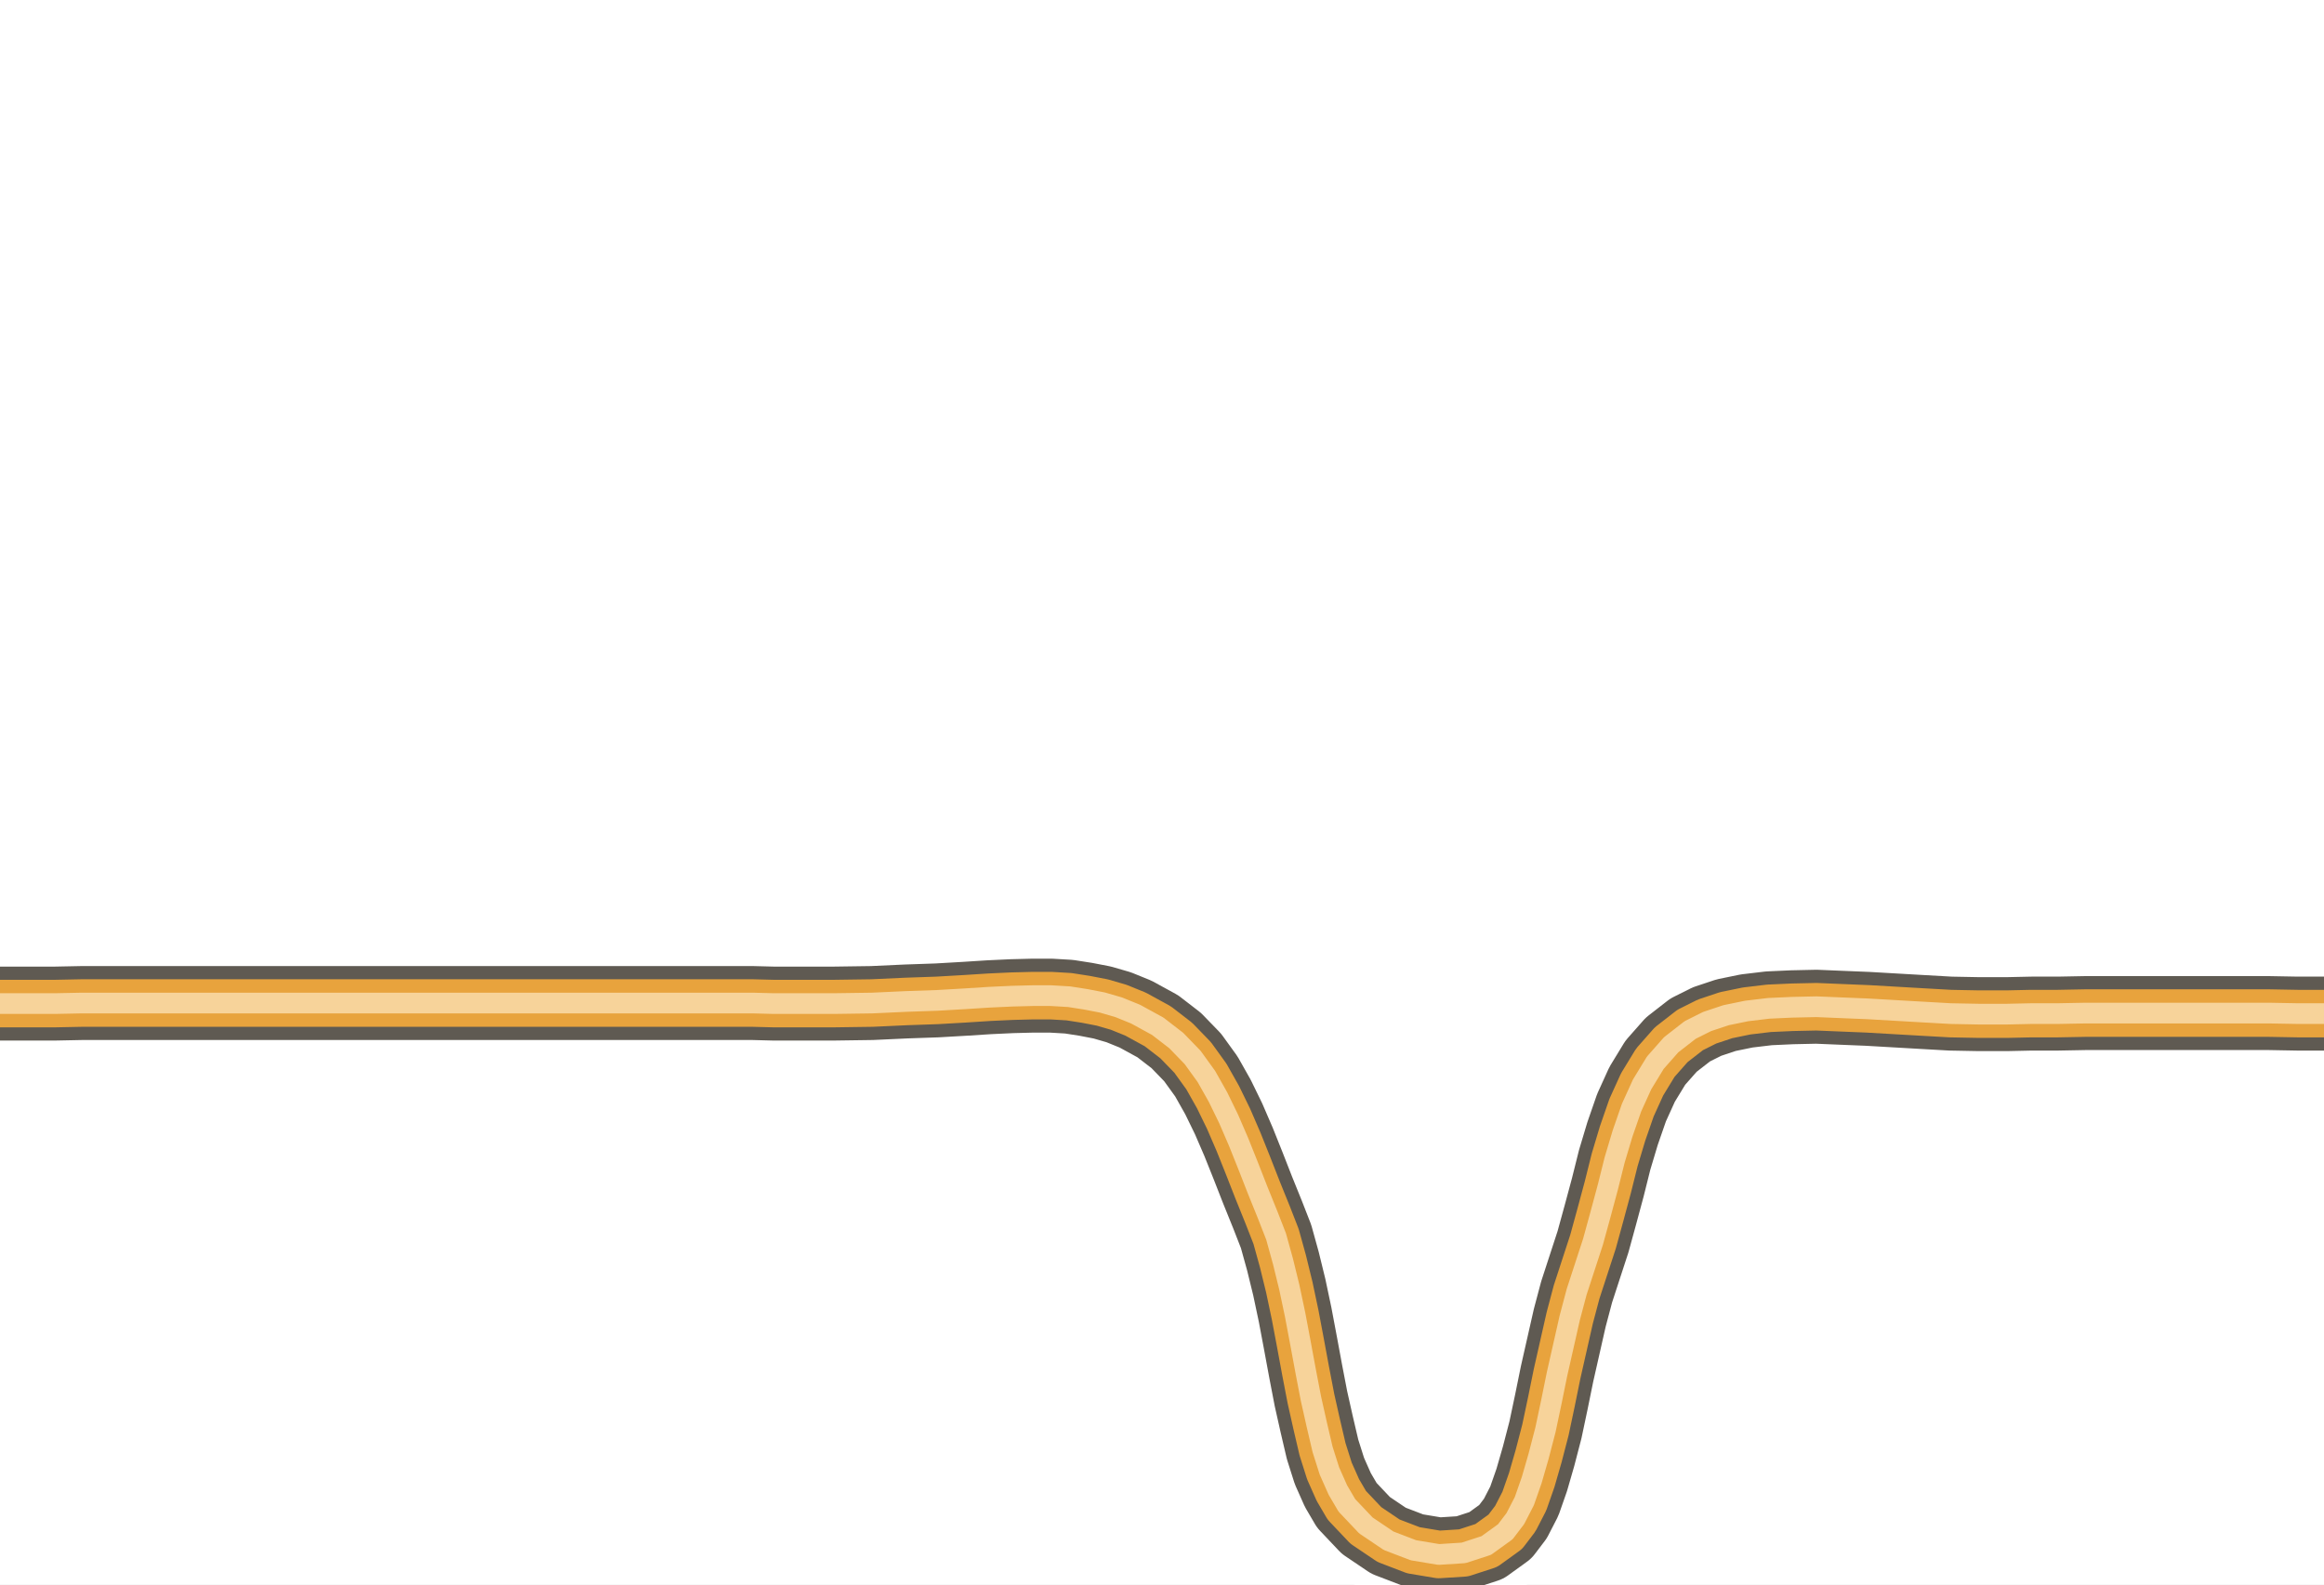
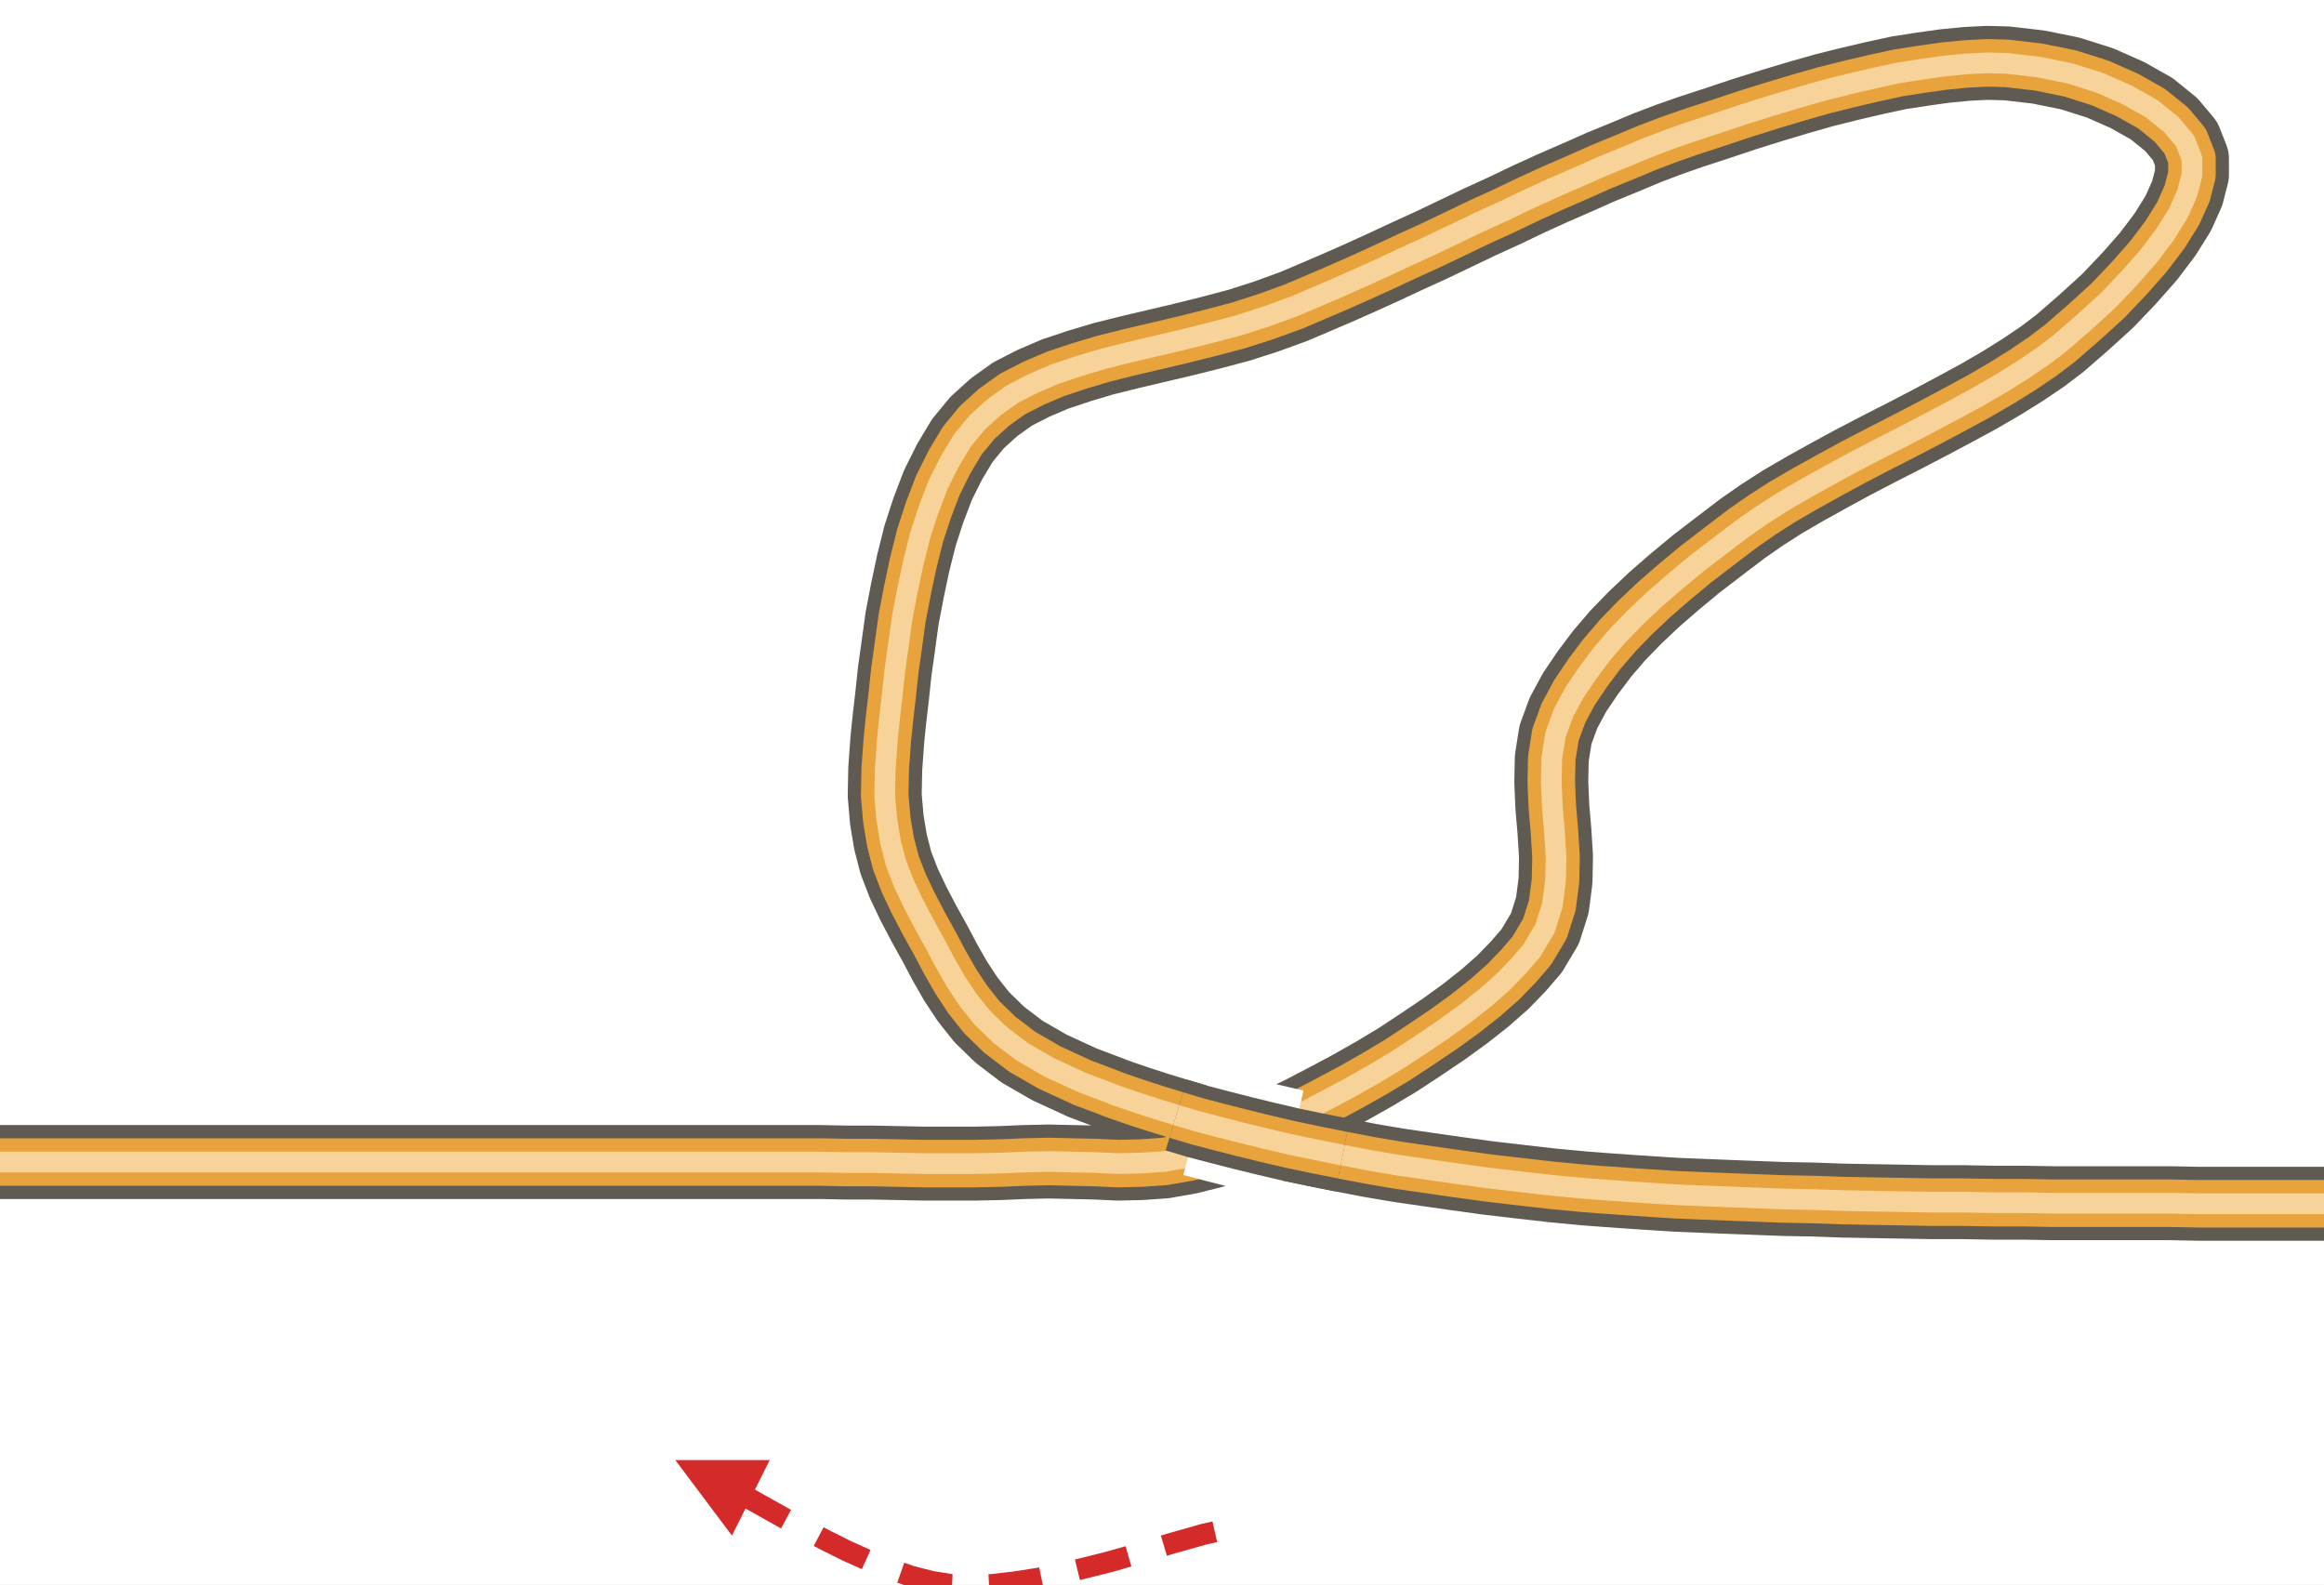
<svg xmlns="http://www.w3.org/2000/svg" viewBox="0 0 440 300" width="440" height="300">
  <defs>
-     <path id="p0" d="M-20 190l2.7 0l3 0l3.4 0l3.8 0l4 0l4.3 0l4.5 0l4.8 0l5-0.1l5.2 0l5.4 0l5.6 0l5.6 0l5.8 0l5.9 0l5.9 0l6 0l6.1 0l6 0l6 0l6 0l5.9 0l5.9 0l5.7 0l5.6 0l5.5 0l5.4 0l5.1 0l4.9 0l4.8 0l4.4 0l4.3 0l3.9 0.1l3.6 0l8 0l7.1-0.1l6.5-0.3l5.8-0.2l5.2-0.3l4.7-0.3l4.3-0.2l3.9-0.1l3.5 0l3.4 0.2l3.2 0.5l3.1 0.6l3.1 0.9l3.2 1.3l4.2 2.3l3.5 2.7l3.1 3.2l2.6 3.6l2.2 3.9l2 4.1l1.9 4.4l1.8 4.5l1.8 4.6l1.9 4.7l1.6 4.1l1.3 4.7l1.2 4.9l1.1 5.2l1 5.3l1 5.4l1 5.2l1.1 4.9l1.1 4.7l1.3 4.1l1.6 3.6l1.7 2.9l3.6 3.8l4.3 2.9l4.7 1.8l4.8 0.8l4.7-0.3l4.3-1.4l3.6-2.6l1.9-2.5l1.7-3.3l1.4-4l1.3-4.5l1.3-5l1.1-5.2l1.1-5.4l1.2-5.3l1.2-5.3l1.3-4.9l1.5-4.6l1.6-4.9l1.4-5.1l1.4-5.2l1.3-5.2l1.5-5l1.7-4.9l2-4.4l2.5-4.1l3-3.4l3.6-2.8l3.2-1.6l3.6-1.2l3.9-0.8l4.2-0.5l4.4-0.2l4.6-0.1l4.8 0.2l4.9 0.2l5.2 0.3l5.2 0.3l5.3 0.3l5.3 0.1l5.4 0l4.6-0.1l5 0l5.3-0.1l5.6 0l5.7 0l5.9 0l5.8 0l5.9 0l5.7 0l5.5 0.1l5.2 0l5 0l4.5 0.1l4 0l3.5 0l2.8 0" />
+     <marker id="ah" viewBox="0 0 10 10" refX="5" refY="5" markerWidth="4" markerHeight="4" orient="auto">
+       <path d="M0 0L10 5L0 10z" fill="#d42a2a" />
+     </marker>
+     <path id="p0" d="M-20 220l2.8 0l3.2 0l3.7 0l4.2 0l4.5 0l4.8 0l5.1 0l5.4 0l5.6 0l5.7 0l5.9 0l6 0l6 0l6 0l6 0l5.8 0l5.8 0l5.6 0l5.4 0l5.2 0l4.8 0l4.6 0l4.1 0l3.8 0l7.9 0l6.7 0l5.7 0l5 0l4.5 0l4 0l3.8 0l3.9 0l4.1 0l4.4 0l5.2 0l5 0.1l5 0l4.9 0.1l4.9 0.1l4.8 0l4.7 0l4.8-0.1l4.7-0.2l4.6-0.1l4.4 0.1l4.4 0.1l4.3 0.2l4.3-0.1l4.4-0.3l4.6-0.8l4.8-1.2l5.2-1.9l3.6-1.6l4-1.8l4.1-2l4.4-2.3l4.5-2.4l4.6-2.6l4.5-2.7l4.4-2.9l4.3-2.9l4-2.9l3.8-3l3.4-3l2.9-3l2.5-2.9l2.5-4.2l1.4-4.4l0.6-4.6l0.1-4.6l-0.3-4.8l-0.4-4.7l-0.2-4.7l0.1-4.5l0.7-4.4l1.5-4.1l2.1-3.9l2.5-3.7l2.7-3.6l3-3.5l3.3-3.4l3.6-3.4l3.8-3.3l4.1-3.4l4.3-3.3l4.6-3.5l3.6-2.5l3.9-2.5l4.3-2.5l4.5-2.5l4.6-2.5l4.8-2.5l4.9-2.5l4.8-2.5l4.7-2.5l4.6-2.5l4.3-2.5l4-2.5l3.7-2.5l3.3-2.5l4.6-4l4.5-4.1l4-4.2l3.7-4.2l3.1-4.1l2.5-4l1.7-3.8l0.9-3.5l0-3.1l-1.3-3.3l-2.6-3.1l-3.7-3l-4.6-2.6l-5.2-2.3l-5.7-1.8l-5.9-1.2l-6-0.7l-3.8-0.1l-3.9 0.2l-4.1 0.4l-4.3 0.6l-4.5 0.7l-4.6 1l-4.7 1.1l-4.8 1.2l-4.9 1.4l-5 1.5l-5.1 1.6l-5.1 1.7l-5.2 1.7l-4 1.4l-4.2 1.6l-4.3 1.8l-4.4 1.8l-4.5 2l-4.6 2l-4.6 2.1l-4.6 2.2l-4.6 2.1l-4.6 2.2l-4.6 2.2l-4.6 2.1l-4.5 2.1l-4.4 2l-4.3 1.9l-4.2 1.8l-4 1.7l-5.2 1.9l-5.3 1.7l-5.3 1.4l-5.2 1.3l-5.1 1.2l-5.1 1.2l-4.8 1.2l-4.7 1.4l-4.5 1.5l-4.2 1.8l-3.9 2l-3.5 2.5l-3.2 2.9l-2.8 3.4l-2.4 4l-2.2 4.4l-1.8 4.7l-1.6 4.9l-1.3 5.2l-1.1 5.2l-1 5.2l-0.7 5.1l-0.7 5l-0.5 4.7l-0.5 4.3l-0.4 3.9l-0.4 5.6l-0.1 5l0.4 4.6l0.7 4.2l1 3.9l1.5 3.9l1.8 3.8l2.1 4l2 3.6l1.9 3.6l2 3.5l2.3 3.5l2.7 3.4l3.4 3.3l4.2 3.2l5.2 3l6.3 2.9l3.2 1.2l3.4 1.3l3.5 1.2l3.7 1.2l3.9 1.2l4 1.2l4.2 1.1l4.3 1.1l4.5 1.1l4.7 1.1l4.8 1l5 1l5.2 1l5.3 0.9l5.5 0.8l5.6 0.8l5.8 0.8l6 0.7l6.1 0.7l6.3 0.6l4 0.3l4.2 0.3l4.5 0.3l4.7 0.3l4.9 0.2l5 0.2l5.2 0.2l5.3 0.2l5.5 0.1l5.5 0.2l5.6 0.1l5.7 0.1l5.8 0.1l5.7 0l5.7 0.1l5.8 0l5.7 0.1l5.6 0l5.6 0l5.5 0l5.4 0l5.2 0.1l5.1 0l4.9 0l4.8 0l4.5 0l4.4 0l4.1 0l3.8 0l3.5 0l3.3 0l2.9 0.1l2.6 0" />
+     <path id="p1" d="M222.7 211.1l4 1.2l4.2 1.1l4.3 1.1l4.5 1.1l4.7 1.1l4.8 1l5 1" />
+     <path id="p2" d="M226.7 212.3l4.2 1.1l4.3 1.1l4.5 1.1l4.7 1.1" />
  </defs>
  <rect width="100%" height="100%" fill="#ffffff" />
  <g fill="none" stroke-linejoin="round">
    <use href="#p0" stroke="#ffffff" stroke-width="21" />
    <use href="#p0" stroke="#5f5a52" stroke-width="14" />
    <use href="#p0" stroke="#e8a33d" stroke-width="9" />
    <use href="#p0" stroke="#f7d39a" stroke-width="3.92" />
-     <circle cx="460" cy="192" r="10" fill="#ffffff" />
-     <circle cx="460" cy="192" r="7" fill="#5f5a52" />
-     <circle cx="460" cy="192" r="4.5" fill="#e8a33d" />
+     <use href="#p2" stroke="#ffffff" stroke-width="21" />
+     <use href="#p1" stroke="#5f5a52" stroke-width="14" />
+     <use href="#p1" stroke="#e8a33d" stroke-width="9" />
+     <use href="#p1" stroke="#f7d39a" stroke-width="3.92" />
+     <path d="M230 290l-2.2 0.5l-2.8 0.8l-3.2 0.9l-3.7 1.1l-3.9 1.2l-4.2 1.2l-4.4 1.1l-4.5 1.1l-4.4 0.9l-4.5 0.7l-4.3 0.5l-4.1 0.2l-3.8-0.2l-3.7-0.6l-3.9-1l-4-1.4l-4.1-1.6l-4-1.8l-4-2l-3.8-2l-3.7-2l-3.4-1.9l-3.2-1.8l-2.8-1.6l-2.4-1.3l-2-1" fill="none" stroke="#d42a2a" stroke-width="4" stroke-dasharray="10 7" marker-end="url(#ah)" />
  </g>
</svg>
